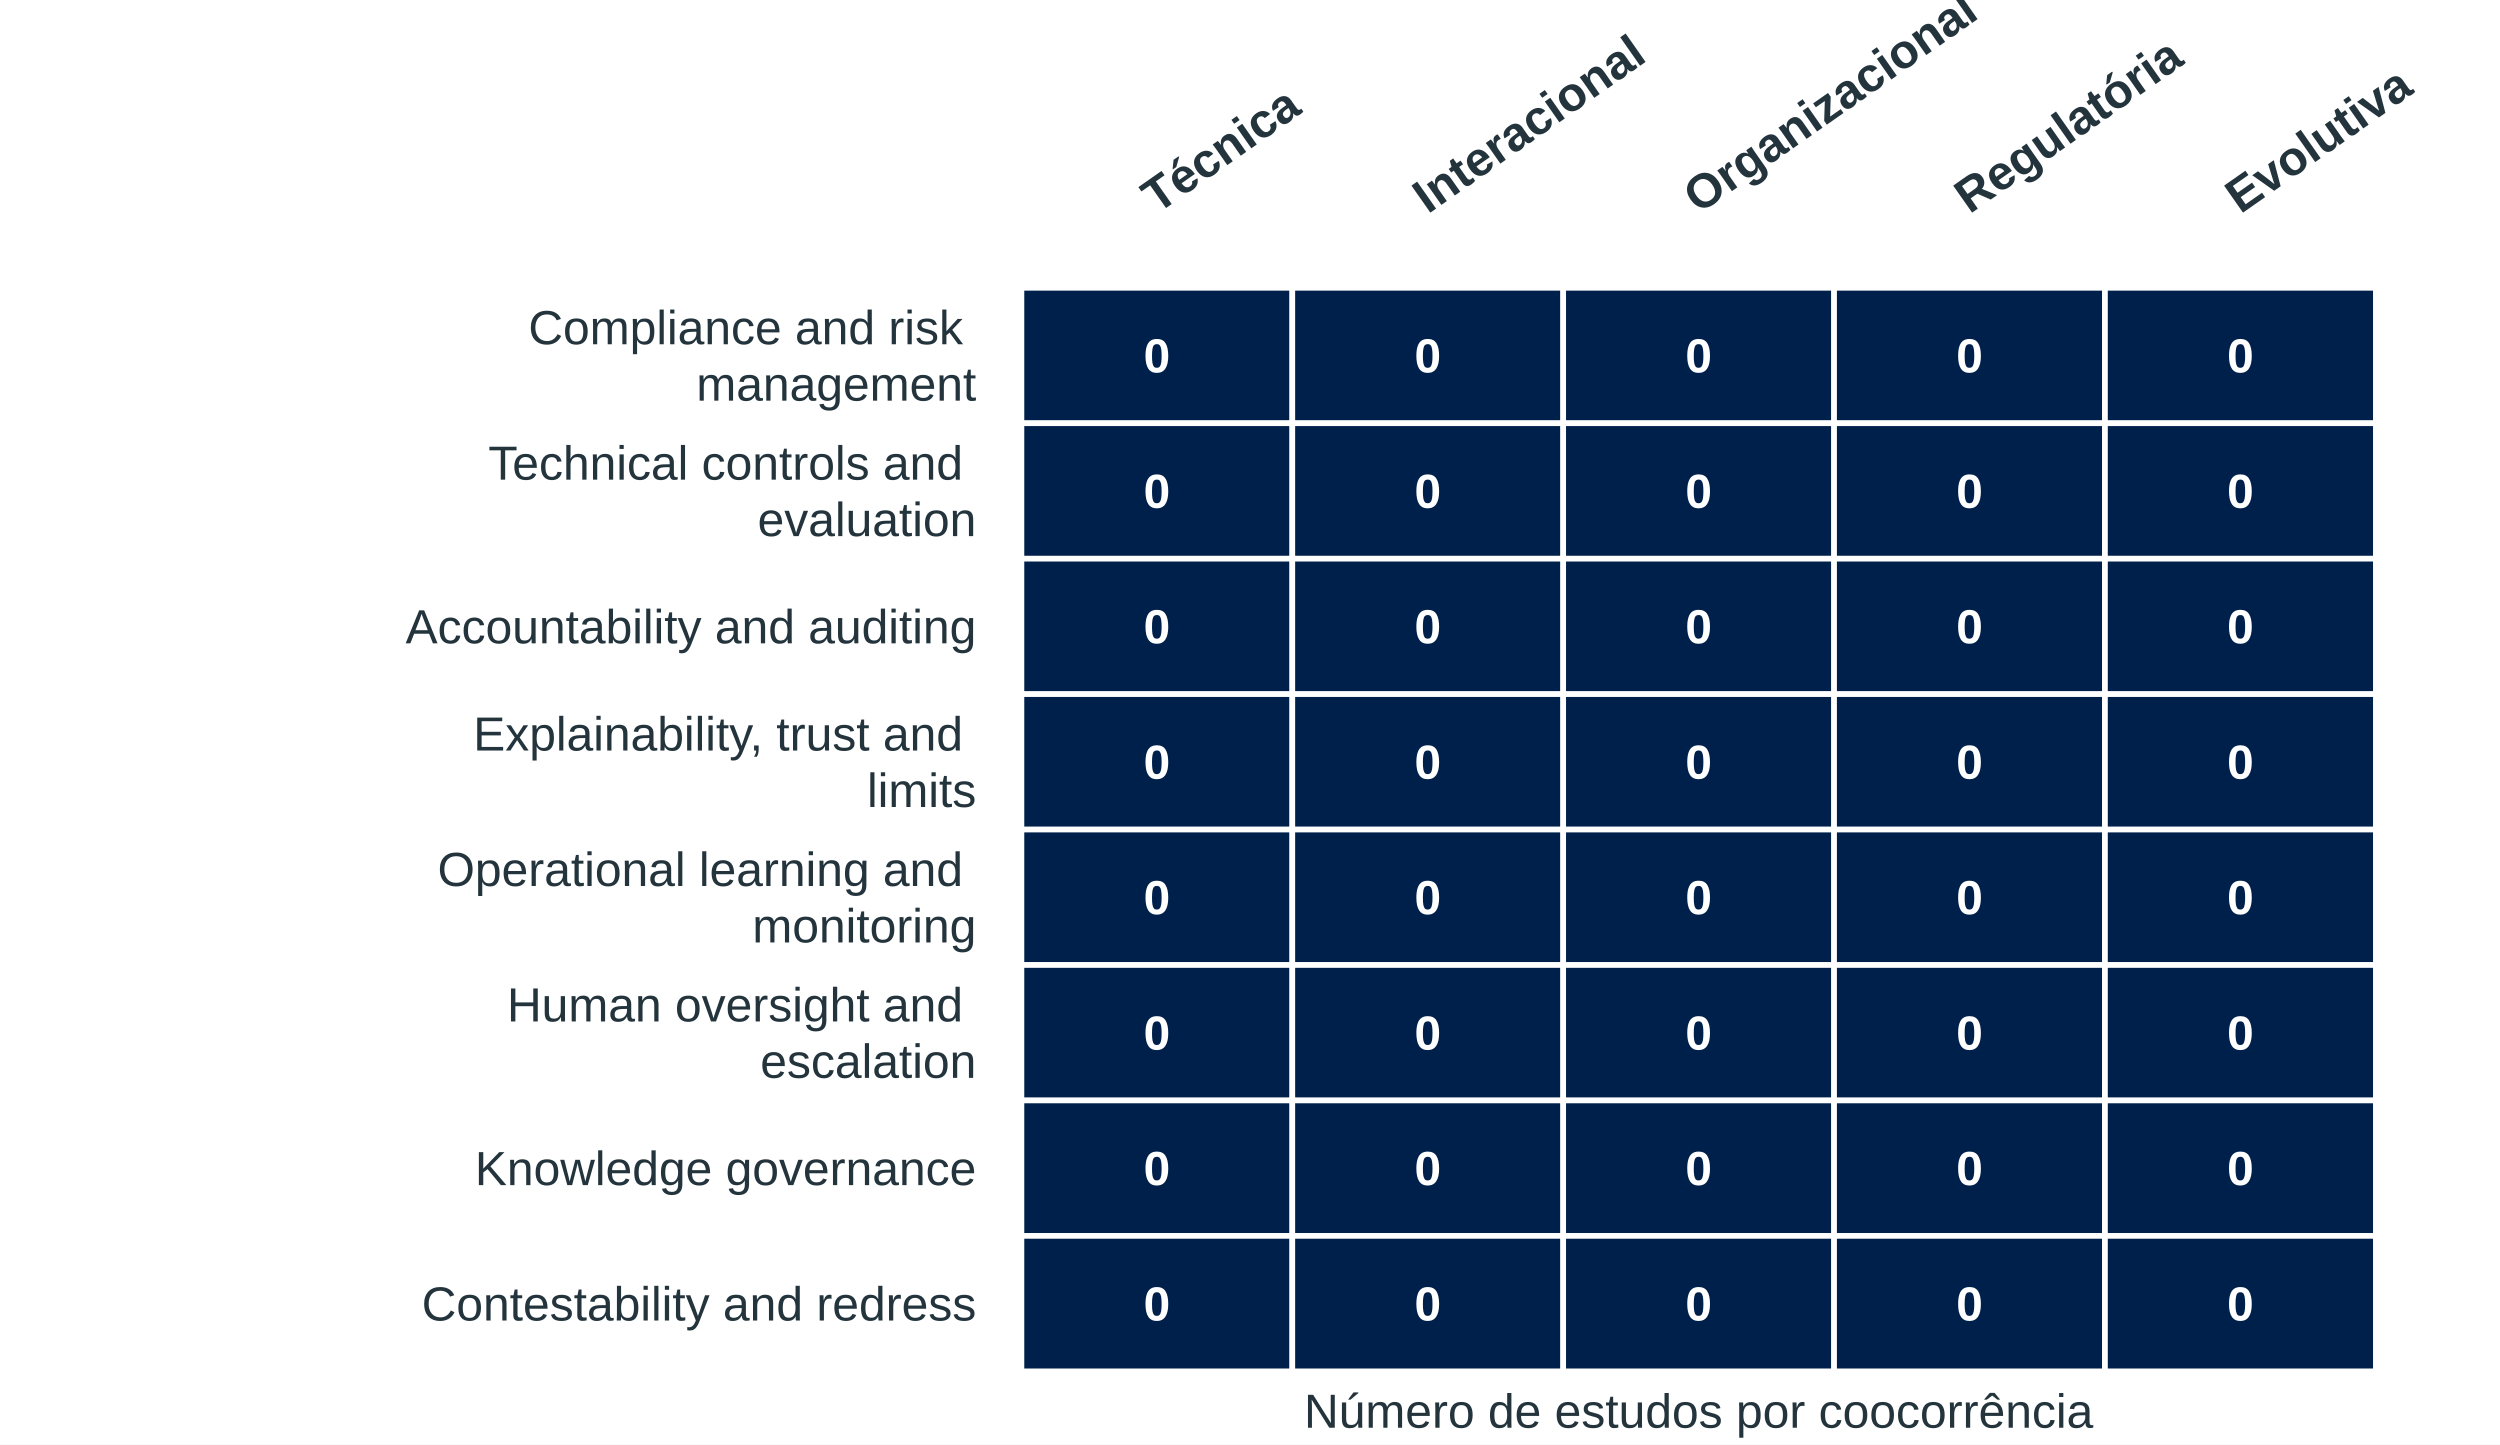
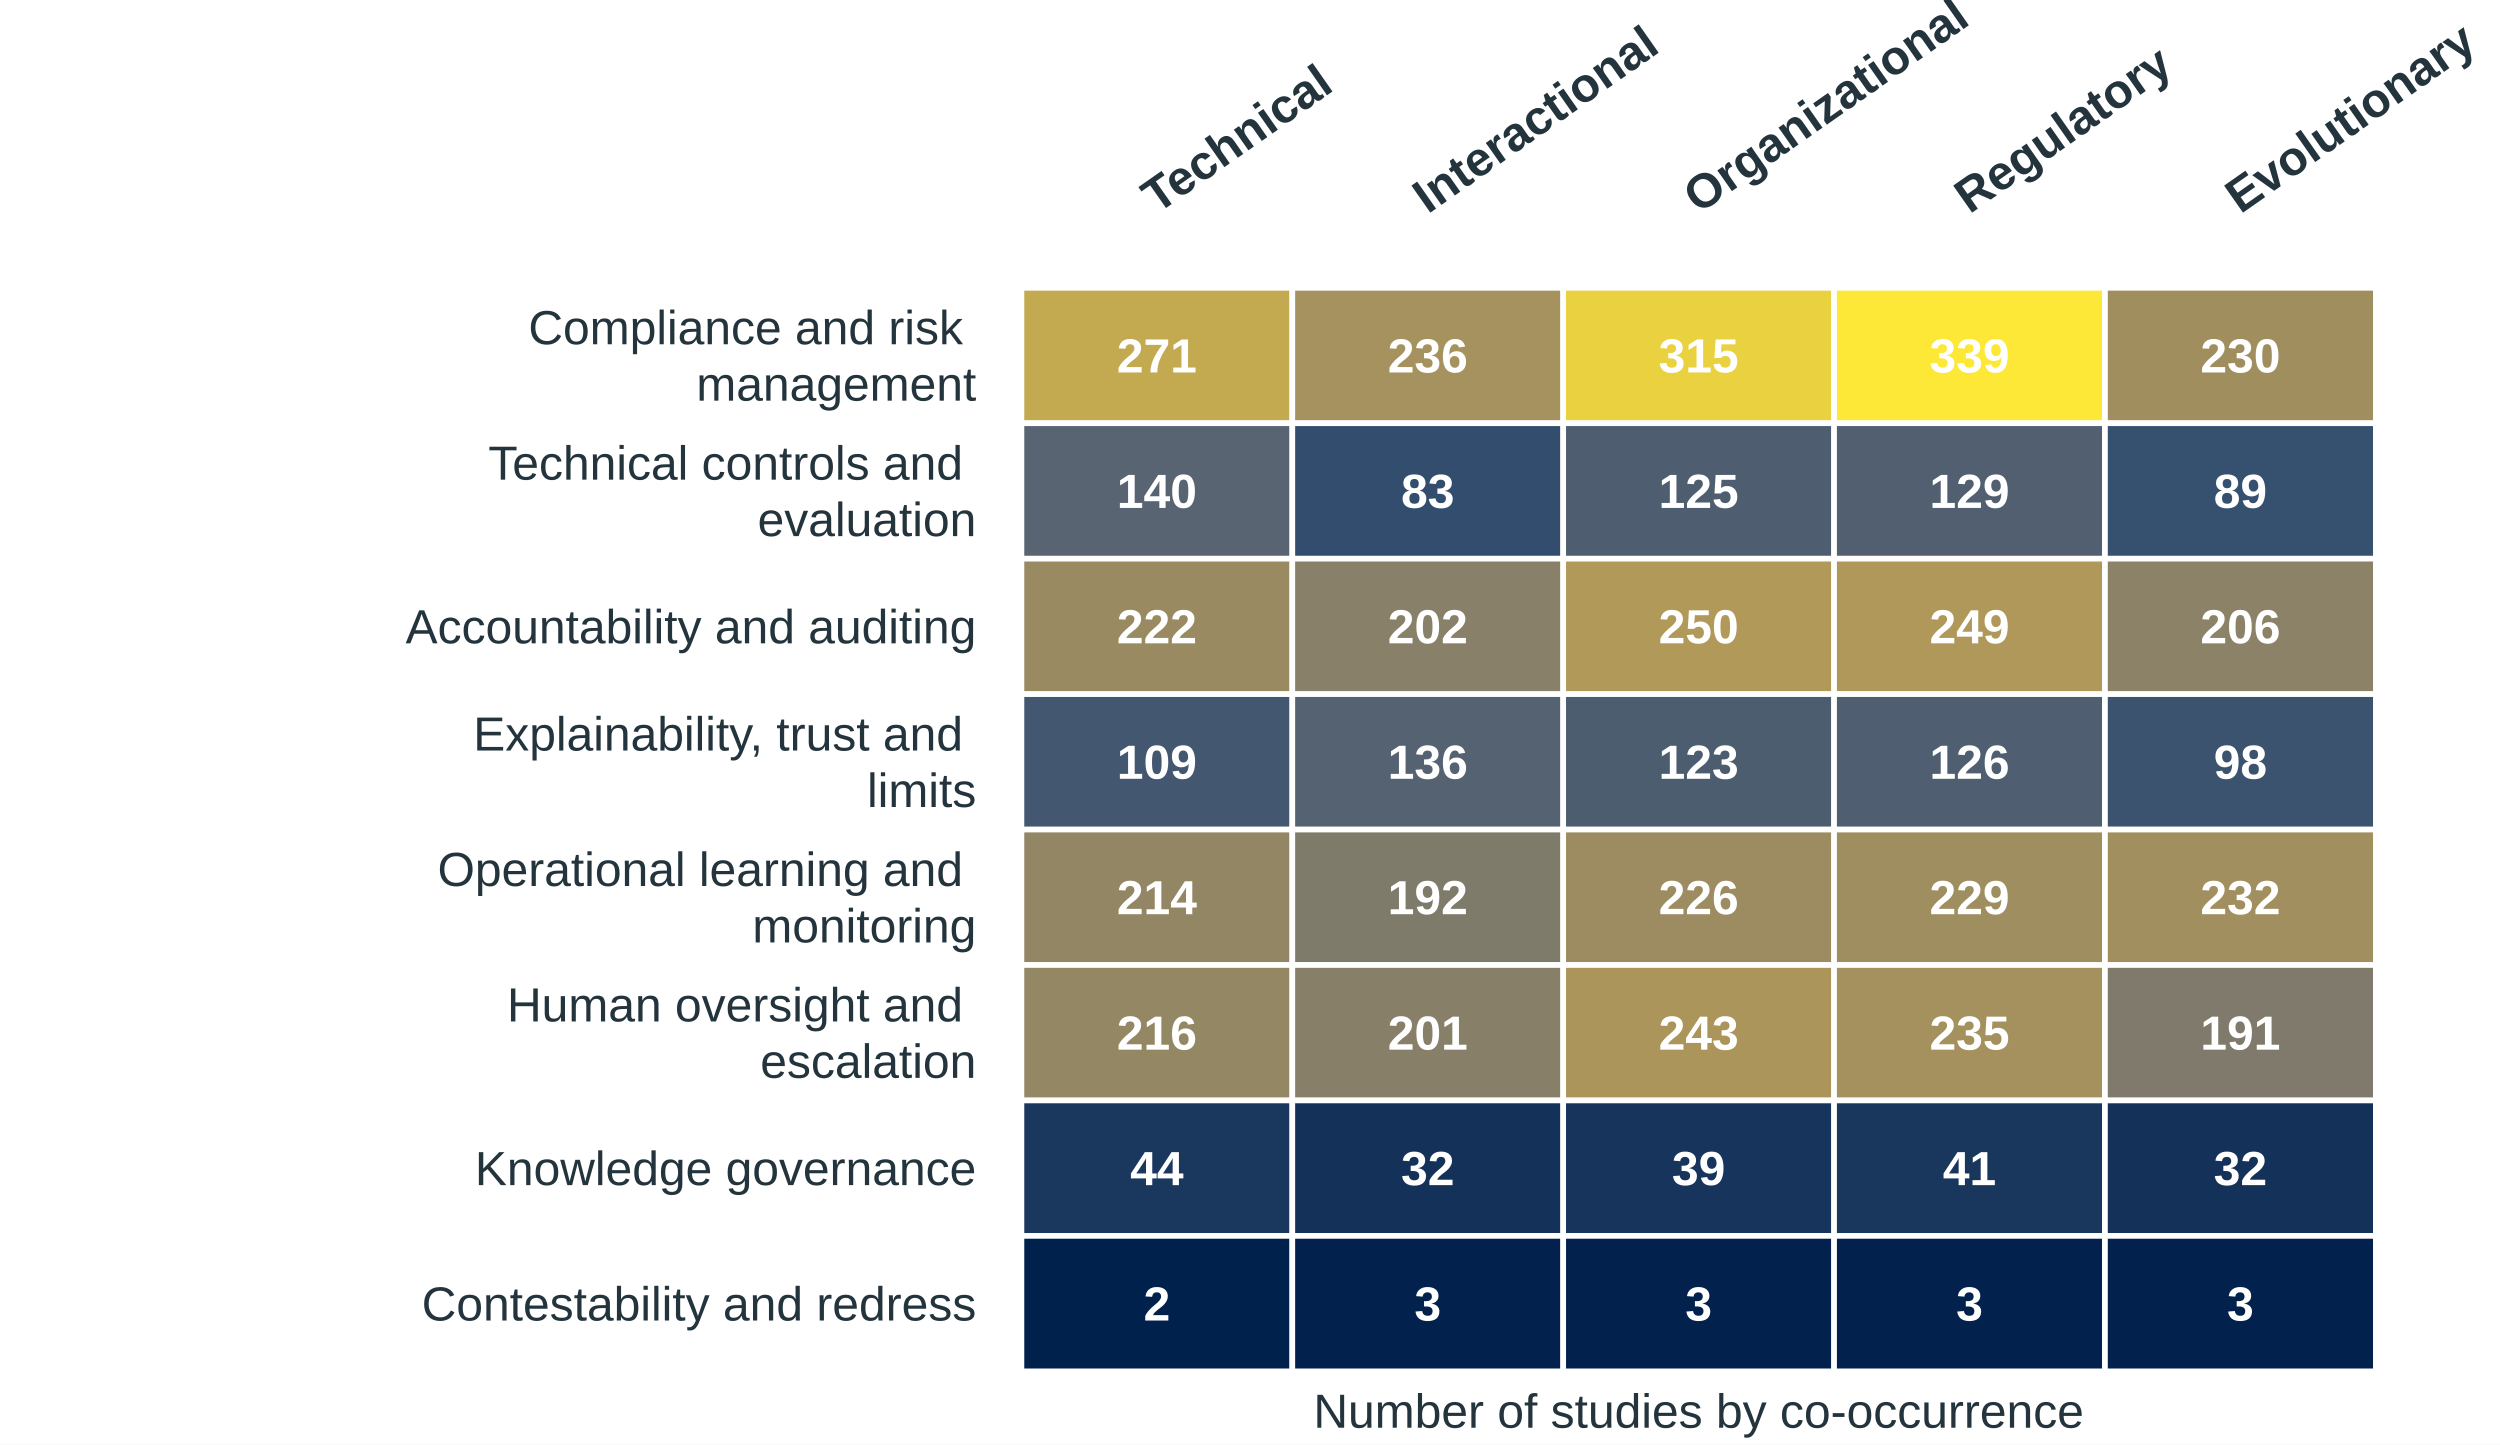
<svg xmlns="http://www.w3.org/2000/svg" width="443" height="256" viewBox="0 0 443 256">
  <defs />
  <style>text{font-family:Arial,Helvetica,sans-serif} .axis{shape-rendering:crispEdges}</style>
  <rect width="100%" height="100%" fill="#fff" />
-   <text x="205" y="38" font-size="8.5" text-anchor="start" fill="#24343D" font-weight="700" transform="rotate(-35 205 38)">Técnica</text>
-   <text x="253" y="38" font-size="8.5" text-anchor="start" fill="#24343D" font-weight="700" transform="rotate(-35 253 38)">Interacional</text>
-   <text x="301" y="38" font-size="8.5" text-anchor="start" fill="#24343D" font-weight="700" transform="rotate(-35 301 38)">Organizacional</text>
-   <text x="349" y="38" font-size="8.5" text-anchor="start" fill="#24343D" font-weight="700" transform="rotate(-35 349 38)">Regulatória</text>
-   <text x="397" y="38" font-size="8.5" text-anchor="start" fill="#24343D" font-weight="700" transform="rotate(-35 397 38)">Evolutiva</text>
+   <text x="205" y="38" font-size="8.5" text-anchor="start" fill="#24343D" font-weight="700" transform="rotate(-35 205 38)">Technical</text>
+   <text x="253" y="38" font-size="8.5" text-anchor="start" fill="#24343D" font-weight="700" transform="rotate(-35 253 38)">Interactional</text>
+   <text x="301" y="38" font-size="8.5" text-anchor="start" fill="#24343D" font-weight="700" transform="rotate(-35 301 38)">Organizational</text>
+   <text x="349" y="38" font-size="8.5" text-anchor="start" fill="#24343D" font-weight="700" transform="rotate(-35 349 38)">Regulatory</text>
+   <text x="397" y="38" font-size="8.5" text-anchor="start" fill="#24343D" font-weight="700" transform="rotate(-35 397 38)">Evolutionary</text>
  <text x="173" y="61" font-size="8.5" text-anchor="end" fill="#24343D" font-weight="400">
    <tspan x="173" dy="0">Compliance and risk</tspan>
    <tspan x="173" dy="10">management</tspan>
  </text>
-   <rect x="181" y="51" width="48" height="24" fill="#00204c" rx="0" stroke="#FFFFFF" stroke-width="1" />
-   <text x="205" y="66" font-size="8.5" text-anchor="middle" fill="#FFFFFF" font-weight="700">0</text>
-   <rect x="229" y="51" width="48" height="24" fill="#00204c" rx="0" stroke="#FFFFFF" stroke-width="1" />
-   <text x="253" y="66" font-size="8.5" text-anchor="middle" fill="#FFFFFF" font-weight="700">0</text>
-   <rect x="277" y="51" width="48" height="24" fill="#00204c" rx="0" stroke="#FFFFFF" stroke-width="1" />
-   <text x="301" y="66" font-size="8.5" text-anchor="middle" fill="#FFFFFF" font-weight="700">0</text>
-   <rect x="325" y="51" width="48" height="24" fill="#00204c" rx="0" stroke="#FFFFFF" stroke-width="1" />
-   <text x="349" y="66" font-size="8.5" text-anchor="middle" fill="#FFFFFF" font-weight="700">0</text>
-   <rect x="373" y="51" width="48" height="24" fill="#00204c" rx="0" stroke="#FFFFFF" stroke-width="1" />
-   <text x="397" y="66" font-size="8.5" text-anchor="middle" fill="#FFFFFF" font-weight="700">0</text>
+   <rect x="181" y="51" width="48" height="24" fill="#c3aa51" rx="0" stroke="#FFFFFF" stroke-width="1" />
+   <text x="205" y="66" font-size="8.5" text-anchor="middle" fill="#FFFFFF" font-weight="700">271</text>
+   <rect x="229" y="51" width="48" height="24" fill="#a5925e" rx="0" stroke="#FFFFFF" stroke-width="1" />
+   <text x="253" y="66" font-size="8.5" text-anchor="middle" fill="#FFFFFF" font-weight="700">236</text>
+   <rect x="277" y="51" width="48" height="24" fill="#e9d140" rx="0" stroke="#FFFFFF" stroke-width="1" />
+   <text x="301" y="66" font-size="8.5" text-anchor="middle" fill="#FFFFFF" font-weight="700">315</text>
+   <rect x="325" y="51" width="48" height="24" fill="#fde737" rx="0" stroke="#FFFFFF" stroke-width="1" />
+   <text x="349" y="66" font-size="8.5" text-anchor="middle" fill="#FFFFFF" font-weight="700">339</text>
+   <rect x="373" y="51" width="48" height="24" fill="#a08e5f" rx="0" stroke="#FFFFFF" stroke-width="1" />
+   <text x="397" y="66" font-size="8.5" text-anchor="middle" fill="#FFFFFF" font-weight="700">230</text>
  <text x="173" y="85" font-size="8.5" text-anchor="end" fill="#24343D" font-weight="400">
    <tspan x="173" dy="0">Technical controls and</tspan>
    <tspan x="173" dy="10">evaluation</tspan>
  </text>
-   <rect x="181" y="75" width="48" height="24" fill="#00204c" rx="0" stroke="#FFFFFF" stroke-width="1" />
-   <text x="205" y="90" font-size="8.5" text-anchor="middle" fill="#FFFFFF" font-weight="700">0</text>
-   <rect x="229" y="75" width="48" height="24" fill="#00204c" rx="0" stroke="#FFFFFF" stroke-width="1" />
-   <text x="253" y="90" font-size="8.5" text-anchor="middle" fill="#FFFFFF" font-weight="700">0</text>
-   <rect x="277" y="75" width="48" height="24" fill="#00204c" rx="0" stroke="#FFFFFF" stroke-width="1" />
-   <text x="301" y="90" font-size="8.5" text-anchor="middle" fill="#FFFFFF" font-weight="700">0</text>
-   <rect x="325" y="75" width="48" height="24" fill="#00204c" rx="0" stroke="#FFFFFF" stroke-width="1" />
-   <text x="349" y="90" font-size="8.5" text-anchor="middle" fill="#FFFFFF" font-weight="700">0</text>
-   <rect x="373" y="75" width="48" height="24" fill="#00204c" rx="0" stroke="#FFFFFF" stroke-width="1" />
-   <text x="397" y="90" font-size="8.5" text-anchor="middle" fill="#FFFFFF" font-weight="700">0</text>
+   <rect x="181" y="75" width="48" height="24" fill="#586471" rx="0" stroke="#FFFFFF" stroke-width="1" />
+   <text x="205" y="90" font-size="8.5" text-anchor="middle" fill="#FFFFFF" font-weight="700">140</text>
+   <rect x="229" y="75" width="48" height="24" fill="#324d6e" rx="0" stroke="#FFFFFF" stroke-width="1" />
+   <text x="253" y="90" font-size="8.5" text-anchor="middle" fill="#FFFFFF" font-weight="700">83</text>
+   <rect x="277" y="75" width="48" height="24" fill="#4e5e70" rx="0" stroke="#FFFFFF" stroke-width="1" />
+   <text x="301" y="90" font-size="8.5" text-anchor="middle" fill="#FFFFFF" font-weight="700">125</text>
+   <rect x="325" y="75" width="48" height="24" fill="#515f71" rx="0" stroke="#FFFFFF" stroke-width="1" />
+   <text x="349" y="90" font-size="8.5" text-anchor="middle" fill="#FFFFFF" font-weight="700">129</text>
+   <rect x="373" y="75" width="48" height="24" fill="#36506f" rx="0" stroke="#FFFFFF" stroke-width="1" />
+   <text x="397" y="90" font-size="8.5" text-anchor="middle" fill="#FFFFFF" font-weight="700">89</text>
  <text x="173" y="114" font-size="8.5" text-anchor="end" fill="#24343D" font-weight="400">
    <tspan x="173" dy="0">Accountability and auditing</tspan>
  </text>
-   <rect x="181" y="99" width="48" height="24" fill="#00204c" rx="0" stroke="#FFFFFF" stroke-width="1" />
-   <text x="205" y="114" font-size="8.5" text-anchor="middle" fill="#FFFFFF" font-weight="700">0</text>
-   <rect x="229" y="99" width="48" height="24" fill="#00204c" rx="0" stroke="#FFFFFF" stroke-width="1" />
-   <text x="253" y="114" font-size="8.5" text-anchor="middle" fill="#FFFFFF" font-weight="700">0</text>
-   <rect x="277" y="99" width="48" height="24" fill="#00204c" rx="0" stroke="#FFFFFF" stroke-width="1" />
-   <text x="301" y="114" font-size="8.5" text-anchor="middle" fill="#FFFFFF" font-weight="700">0</text>
-   <rect x="325" y="99" width="48" height="24" fill="#00204c" rx="0" stroke="#FFFFFF" stroke-width="1" />
-   <text x="349" y="114" font-size="8.5" text-anchor="middle" fill="#FFFFFF" font-weight="700">0</text>
-   <rect x="373" y="99" width="48" height="24" fill="#00204c" rx="0" stroke="#FFFFFF" stroke-width="1" />
-   <text x="397" y="114" font-size="8.5" text-anchor="middle" fill="#FFFFFF" font-weight="700">0</text>
+   <rect x="181" y="99" width="48" height="24" fill="#998a62" rx="0" stroke="#FFFFFF" stroke-width="1" />
+   <text x="205" y="114" font-size="8.5" text-anchor="middle" fill="#FFFFFF" font-weight="700">222</text>
+   <rect x="229" y="99" width="48" height="24" fill="#888068" rx="0" stroke="#FFFFFF" stroke-width="1" />
+   <text x="253" y="114" font-size="8.5" text-anchor="middle" fill="#FFFFFF" font-weight="700">202</text>
+   <rect x="277" y="99" width="48" height="24" fill="#b19959" rx="0" stroke="#FFFFFF" stroke-width="1" />
+   <text x="301" y="114" font-size="8.5" text-anchor="middle" fill="#FFFFFF" font-weight="700">250</text>
+   <rect x="325" y="99" width="48" height="24" fill="#b0985a" rx="0" stroke="#FFFFFF" stroke-width="1" />
+   <text x="349" y="114" font-size="8.5" text-anchor="middle" fill="#FFFFFF" font-weight="700">249</text>
+   <rect x="373" y="99" width="48" height="24" fill="#8b8267" rx="0" stroke="#FFFFFF" stroke-width="1" />
+   <text x="397" y="114" font-size="8.5" text-anchor="middle" fill="#FFFFFF" font-weight="700">206</text>
  <text x="173" y="133" font-size="8.5" text-anchor="end" fill="#24343D" font-weight="400">
    <tspan x="173" dy="0">Explainability, trust and</tspan>
    <tspan x="173" dy="10">limits</tspan>
  </text>
-   <rect x="181" y="123" width="48" height="24" fill="#00204c" rx="0" stroke="#FFFFFF" stroke-width="1" />
-   <text x="205" y="138" font-size="8.5" text-anchor="middle" fill="#FFFFFF" font-weight="700">0</text>
-   <rect x="229" y="123" width="48" height="24" fill="#00204c" rx="0" stroke="#FFFFFF" stroke-width="1" />
-   <text x="253" y="138" font-size="8.5" text-anchor="middle" fill="#FFFFFF" font-weight="700">0</text>
-   <rect x="277" y="123" width="48" height="24" fill="#00204c" rx="0" stroke="#FFFFFF" stroke-width="1" />
-   <text x="301" y="138" font-size="8.5" text-anchor="middle" fill="#FFFFFF" font-weight="700">0</text>
-   <rect x="325" y="123" width="48" height="24" fill="#00204c" rx="0" stroke="#FFFFFF" stroke-width="1" />
-   <text x="349" y="138" font-size="8.5" text-anchor="middle" fill="#FFFFFF" font-weight="700">0</text>
-   <rect x="373" y="123" width="48" height="24" fill="#00204c" rx="0" stroke="#FFFFFF" stroke-width="1" />
-   <text x="397" y="138" font-size="8.5" text-anchor="middle" fill="#FFFFFF" font-weight="700">0</text>
+   <rect x="181" y="123" width="48" height="24" fill="#435770" rx="0" stroke="#FFFFFF" stroke-width="1" />
+   <text x="205" y="138" font-size="8.5" text-anchor="middle" fill="#FFFFFF" font-weight="700">109</text>
+   <rect x="229" y="123" width="48" height="24" fill="#556271" rx="0" stroke="#FFFFFF" stroke-width="1" />
+   <text x="253" y="138" font-size="8.5" text-anchor="middle" fill="#FFFFFF" font-weight="700">136</text>
+   <rect x="277" y="123" width="48" height="24" fill="#4d5d70" rx="0" stroke="#FFFFFF" stroke-width="1" />
+   <text x="301" y="138" font-size="8.5" text-anchor="middle" fill="#FFFFFF" font-weight="700">123</text>
+   <rect x="325" y="123" width="48" height="24" fill="#4f5e70" rx="0" stroke="#FFFFFF" stroke-width="1" />
+   <text x="349" y="138" font-size="8.5" text-anchor="middle" fill="#FFFFFF" font-weight="700">126</text>
+   <rect x="373" y="123" width="48" height="24" fill="#3c536f" rx="0" stroke="#FFFFFF" stroke-width="1" />
+   <text x="397" y="138" font-size="8.5" text-anchor="middle" fill="#FFFFFF" font-weight="700">98</text>
  <text x="173" y="157" font-size="8.5" text-anchor="end" fill="#24343D" font-weight="400">
    <tspan x="173" dy="0">Operational learning and</tspan>
    <tspan x="173" dy="10">monitoring</tspan>
  </text>
-   <rect x="181" y="147" width="48" height="24" fill="#00204c" rx="0" stroke="#FFFFFF" stroke-width="1" />
-   <text x="205" y="162" font-size="8.5" text-anchor="middle" fill="#FFFFFF" font-weight="700">0</text>
-   <rect x="229" y="147" width="48" height="24" fill="#00204c" rx="0" stroke="#FFFFFF" stroke-width="1" />
-   <text x="253" y="162" font-size="8.5" text-anchor="middle" fill="#FFFFFF" font-weight="700">0</text>
-   <rect x="277" y="147" width="48" height="24" fill="#00204c" rx="0" stroke="#FFFFFF" stroke-width="1" />
-   <text x="301" y="162" font-size="8.5" text-anchor="middle" fill="#FFFFFF" font-weight="700">0</text>
-   <rect x="325" y="147" width="48" height="24" fill="#00204c" rx="0" stroke="#FFFFFF" stroke-width="1" />
-   <text x="349" y="162" font-size="8.5" text-anchor="middle" fill="#FFFFFF" font-weight="700">0</text>
-   <rect x="373" y="147" width="48" height="24" fill="#00204c" rx="0" stroke="#FFFFFF" stroke-width="1" />
-   <text x="397" y="162" font-size="8.5" text-anchor="middle" fill="#FFFFFF" font-weight="700">0</text>
+   <rect x="181" y="147" width="48" height="24" fill="#928664" rx="0" stroke="#FFFFFF" stroke-width="1" />
+   <text x="205" y="162" font-size="8.5" text-anchor="middle" fill="#FFFFFF" font-weight="700">214</text>
+   <rect x="229" y="147" width="48" height="24" fill="#7f7b6b" rx="0" stroke="#FFFFFF" stroke-width="1" />
+   <text x="253" y="162" font-size="8.5" text-anchor="middle" fill="#FFFFFF" font-weight="700">192</text>
+   <rect x="277" y="147" width="48" height="24" fill="#9d8c61" rx="0" stroke="#FFFFFF" stroke-width="1" />
+   <text x="301" y="162" font-size="8.5" text-anchor="middle" fill="#FFFFFF" font-weight="700">226</text>
+   <rect x="325" y="147" width="48" height="24" fill="#9f8e60" rx="0" stroke="#FFFFFF" stroke-width="1" />
+   <text x="349" y="162" font-size="8.5" text-anchor="middle" fill="#FFFFFF" font-weight="700">229</text>
+   <rect x="373" y="147" width="48" height="24" fill="#a28f5f" rx="0" stroke="#FFFFFF" stroke-width="1" />
+   <text x="397" y="162" font-size="8.5" text-anchor="middle" fill="#FFFFFF" font-weight="700">232</text>
  <text x="173" y="181" font-size="8.5" text-anchor="end" fill="#24343D" font-weight="400">
    <tspan x="173" dy="0">Human oversight and</tspan>
    <tspan x="173" dy="10">escalation</tspan>
  </text>
-   <rect x="181" y="171" width="48" height="24" fill="#00204c" rx="0" stroke="#FFFFFF" stroke-width="1" />
-   <text x="205" y="186" font-size="8.5" text-anchor="middle" fill="#FFFFFF" font-weight="700">0</text>
-   <rect x="229" y="171" width="48" height="24" fill="#00204c" rx="0" stroke="#FFFFFF" stroke-width="1" />
-   <text x="253" y="186" font-size="8.5" text-anchor="middle" fill="#FFFFFF" font-weight="700">0</text>
-   <rect x="277" y="171" width="48" height="24" fill="#00204c" rx="0" stroke="#FFFFFF" stroke-width="1" />
-   <text x="301" y="186" font-size="8.5" text-anchor="middle" fill="#FFFFFF" font-weight="700">0</text>
-   <rect x="325" y="171" width="48" height="24" fill="#00204c" rx="0" stroke="#FFFFFF" stroke-width="1" />
-   <text x="349" y="186" font-size="8.5" text-anchor="middle" fill="#FFFFFF" font-weight="700">0</text>
-   <rect x="373" y="171" width="48" height="24" fill="#00204c" rx="0" stroke="#FFFFFF" stroke-width="1" />
-   <text x="397" y="186" font-size="8.5" text-anchor="middle" fill="#FFFFFF" font-weight="700">0</text>
+   <rect x="181" y="171" width="48" height="24" fill="#948764" rx="0" stroke="#FFFFFF" stroke-width="1" />
+   <text x="205" y="186" font-size="8.5" text-anchor="middle" fill="#FFFFFF" font-weight="700">216</text>
+   <rect x="229" y="171" width="48" height="24" fill="#877f68" rx="0" stroke="#FFFFFF" stroke-width="1" />
+   <text x="253" y="186" font-size="8.5" text-anchor="middle" fill="#FFFFFF" font-weight="700">201</text>
+   <rect x="277" y="171" width="48" height="24" fill="#ab955b" rx="0" stroke="#FFFFFF" stroke-width="1" />
+   <text x="301" y="186" font-size="8.5" text-anchor="middle" fill="#FFFFFF" font-weight="700">243</text>
+   <rect x="325" y="171" width="48" height="24" fill="#a4915e" rx="0" stroke="#FFFFFF" stroke-width="1" />
+   <text x="349" y="186" font-size="8.5" text-anchor="middle" fill="#FFFFFF" font-weight="700">235</text>
+   <rect x="373" y="171" width="48" height="24" fill="#7f7a6b" rx="0" stroke="#FFFFFF" stroke-width="1" />
+   <text x="397" y="186" font-size="8.5" text-anchor="middle" fill="#FFFFFF" font-weight="700">191</text>
  <text x="173" y="210" font-size="8.5" text-anchor="end" fill="#24343D" font-weight="400">
    <tspan x="173" dy="0">Knowledge governance</tspan>
  </text>
-   <rect x="181" y="195" width="48" height="24" fill="#00204c" rx="0" stroke="#FFFFFF" stroke-width="1" />
-   <text x="205" y="210" font-size="8.5" text-anchor="middle" fill="#FFFFFF" font-weight="700">0</text>
-   <rect x="229" y="195" width="48" height="24" fill="#00204c" rx="0" stroke="#FFFFFF" stroke-width="1" />
-   <text x="253" y="210" font-size="8.5" text-anchor="middle" fill="#FFFFFF" font-weight="700">0</text>
-   <rect x="277" y="195" width="48" height="24" fill="#00204c" rx="0" stroke="#FFFFFF" stroke-width="1" />
-   <text x="301" y="210" font-size="8.5" text-anchor="middle" fill="#FFFFFF" font-weight="700">0</text>
-   <rect x="325" y="195" width="48" height="24" fill="#00204c" rx="0" stroke="#FFFFFF" stroke-width="1" />
-   <text x="349" y="210" font-size="8.5" text-anchor="middle" fill="#FFFFFF" font-weight="700">0</text>
-   <rect x="373" y="195" width="48" height="24" fill="#00204c" rx="0" stroke="#FFFFFF" stroke-width="1" />
-   <text x="397" y="210" font-size="8.5" text-anchor="middle" fill="#FFFFFF" font-weight="700">0</text>
+   <rect x="181" y="195" width="48" height="24" fill="#1a385e" rx="0" stroke="#FFFFFF" stroke-width="1" />
+   <text x="205" y="210" font-size="8.5" text-anchor="middle" fill="#FFFFFF" font-weight="700">44</text>
+   <rect x="229" y="195" width="48" height="24" fill="#133159" rx="0" stroke="#FFFFFF" stroke-width="1" />
+   <text x="253" y="210" font-size="8.5" text-anchor="middle" fill="#FFFFFF" font-weight="700">32</text>
+   <rect x="277" y="195" width="48" height="24" fill="#17355c" rx="0" stroke="#FFFFFF" stroke-width="1" />
+   <text x="301" y="210" font-size="8.5" text-anchor="middle" fill="#FFFFFF" font-weight="700">39</text>
+   <rect x="325" y="195" width="48" height="24" fill="#19365d" rx="0" stroke="#FFFFFF" stroke-width="1" />
+   <text x="349" y="210" font-size="8.5" text-anchor="middle" fill="#FFFFFF" font-weight="700">41</text>
+   <rect x="373" y="195" width="48" height="24" fill="#133159" rx="0" stroke="#FFFFFF" stroke-width="1" />
+   <text x="397" y="210" font-size="8.5" text-anchor="middle" fill="#FFFFFF" font-weight="700">32</text>
  <text x="173" y="234" font-size="8.5" text-anchor="end" fill="#24343D" font-weight="400">
    <tspan x="173" dy="0">Contestability and redress</tspan>
  </text>
-   <rect x="181" y="219" width="48" height="24" fill="#00204c" rx="0" stroke="#FFFFFF" stroke-width="1" />
-   <text x="205" y="234" font-size="8.5" text-anchor="middle" fill="#FFFFFF" font-weight="700">0</text>
-   <rect x="229" y="219" width="48" height="24" fill="#00204c" rx="0" stroke="#FFFFFF" stroke-width="1" />
-   <text x="253" y="234" font-size="8.5" text-anchor="middle" fill="#FFFFFF" font-weight="700">0</text>
-   <rect x="277" y="219" width="48" height="24" fill="#00204c" rx="0" stroke="#FFFFFF" stroke-width="1" />
-   <text x="301" y="234" font-size="8.5" text-anchor="middle" fill="#FFFFFF" font-weight="700">0</text>
-   <rect x="325" y="219" width="48" height="24" fill="#00204c" rx="0" stroke="#FFFFFF" stroke-width="1" />
-   <text x="349" y="234" font-size="8.5" text-anchor="middle" fill="#FFFFFF" font-weight="700">0</text>
-   <rect x="373" y="219" width="48" height="24" fill="#00204c" rx="0" stroke="#FFFFFF" stroke-width="1" />
-   <text x="397" y="234" font-size="8.5" text-anchor="middle" fill="#FFFFFF" font-weight="700">0</text>
-   <text x="301" y="253" font-size="8.5" text-anchor="middle" fill="#24343D" font-weight="400">Número de estudos por coocorrência</text>
+   <rect x="181" y="219" width="48" height="24" fill="#01214d" rx="0" stroke="#FFFFFF" stroke-width="1" />
+   <text x="205" y="234" font-size="8.5" text-anchor="middle" fill="#FFFFFF" font-weight="700">2</text>
+   <rect x="229" y="219" width="48" height="24" fill="#02224d" rx="0" stroke="#FFFFFF" stroke-width="1" />
+   <text x="253" y="234" font-size="8.5" text-anchor="middle" fill="#FFFFFF" font-weight="700">3</text>
+   <rect x="277" y="219" width="48" height="24" fill="#02224d" rx="0" stroke="#FFFFFF" stroke-width="1" />
+   <text x="301" y="234" font-size="8.5" text-anchor="middle" fill="#FFFFFF" font-weight="700">3</text>
+   <rect x="325" y="219" width="48" height="24" fill="#02224d" rx="0" stroke="#FFFFFF" stroke-width="1" />
+   <text x="349" y="234" font-size="8.5" text-anchor="middle" fill="#FFFFFF" font-weight="700">3</text>
+   <rect x="373" y="219" width="48" height="24" fill="#02224d" rx="0" stroke="#FFFFFF" stroke-width="1" />
+   <text x="397" y="234" font-size="8.5" text-anchor="middle" fill="#FFFFFF" font-weight="700">3</text>
+   <text x="301" y="253" font-size="8.5" text-anchor="middle" fill="#24343D" font-weight="400">Number of studies by co-occurrence</text>
</svg>
